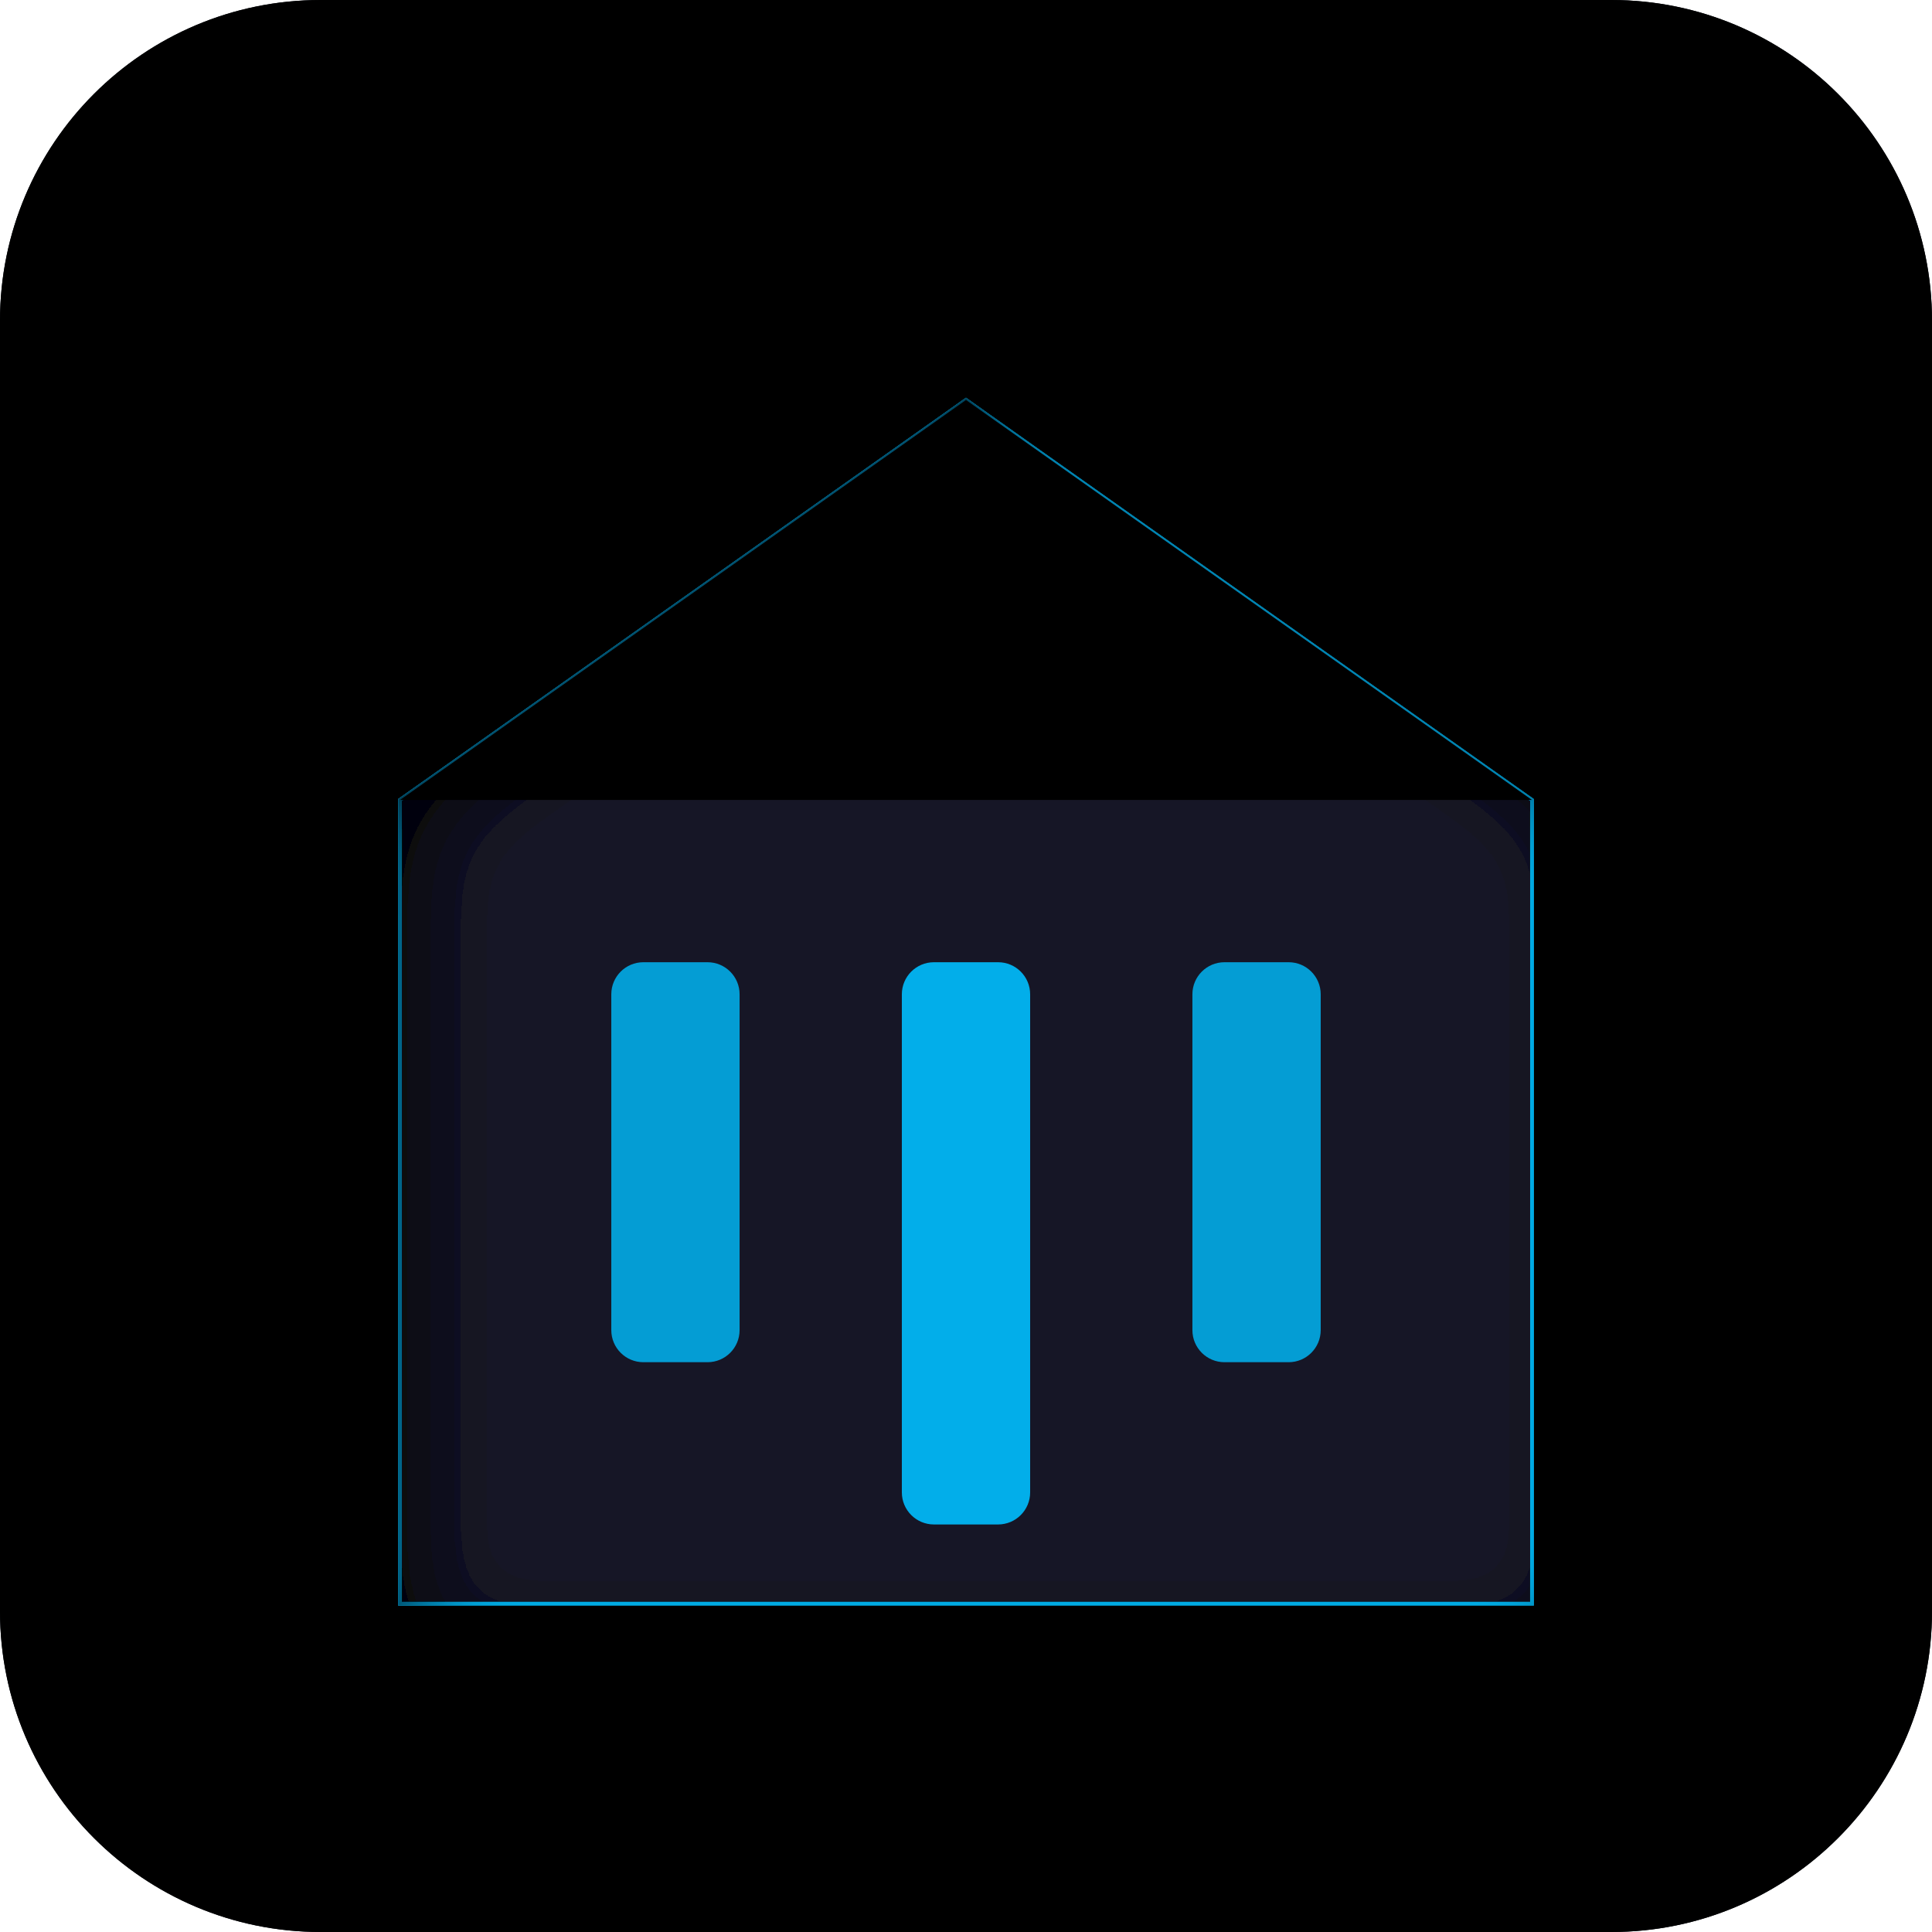
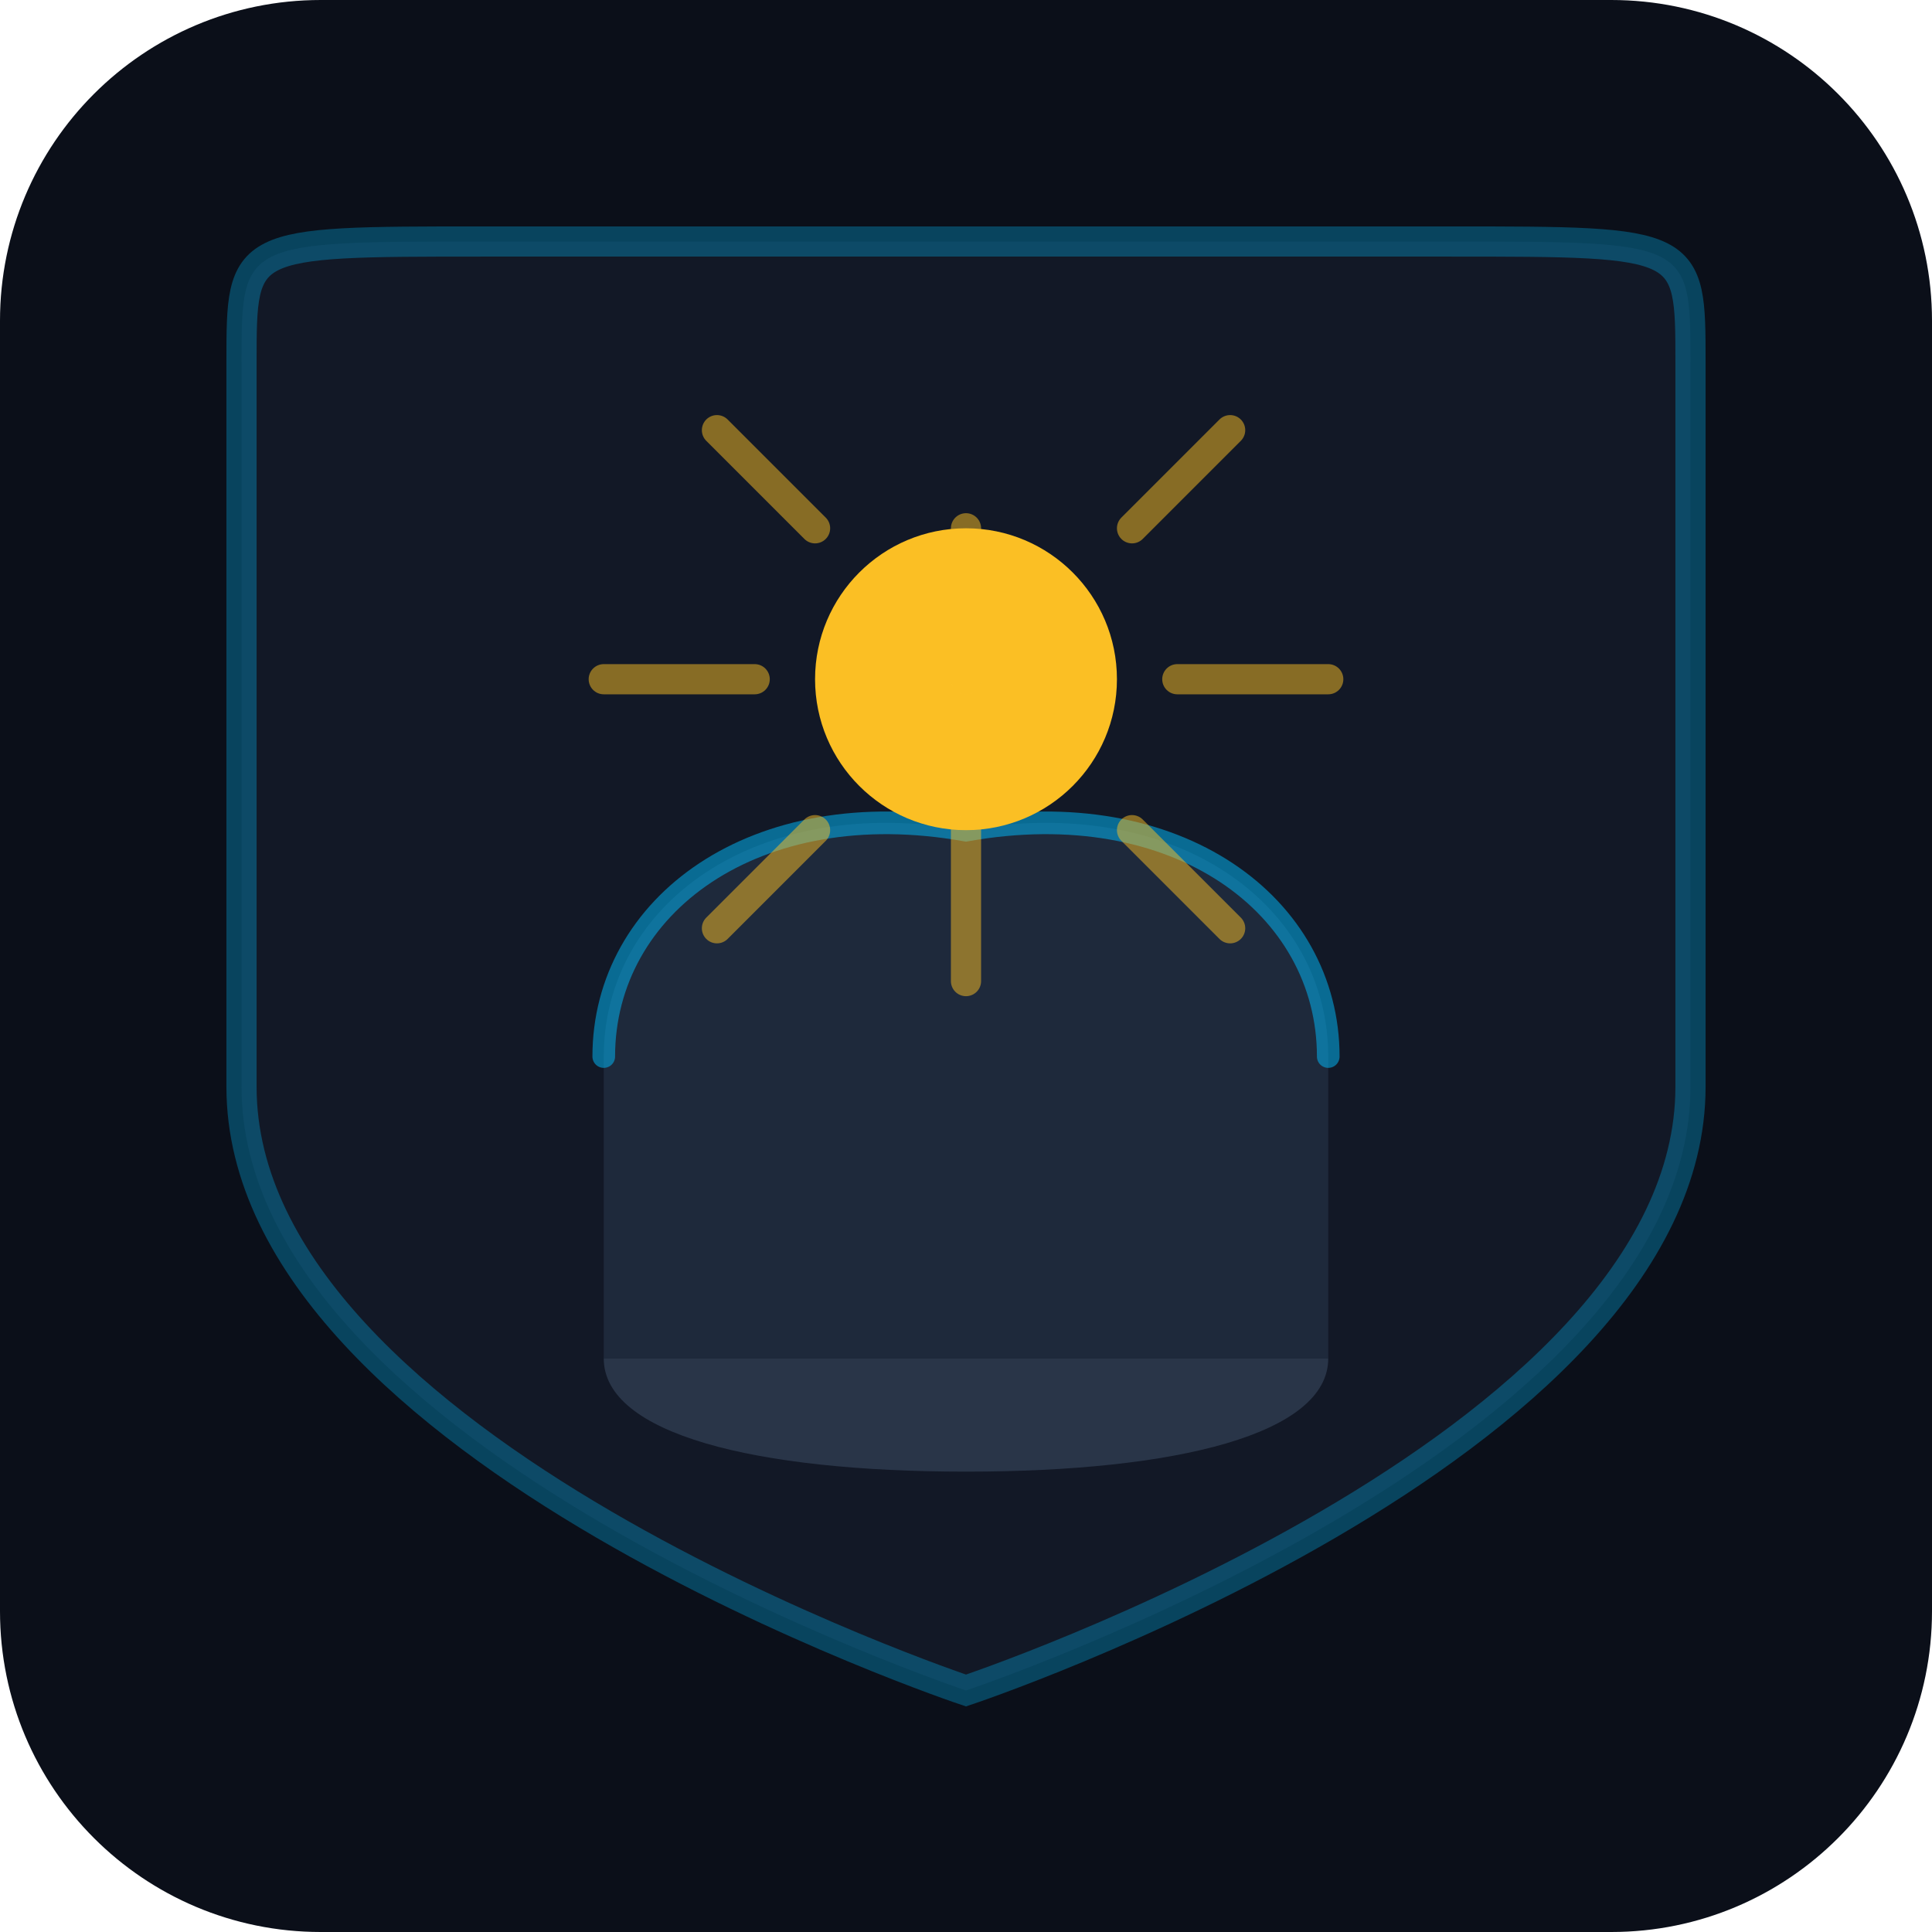
- <svg xmlns="http://www.w3.org/2000/svg" viewBox="0 0 512 512" fill="none">
-   <defs>
-     <linearGradient id="glow" x1="0" y1="1" x2="1" y2="0">
-       <stop offset="0%" stopColor="#00BFFF" stopOpacity=".8" />
-       <stop offset="100%" stopColor="#00BFFF" stopOpacity=".3" />
-     </linearGradient>
-     <filter id="inner-shadow" x="-20%" y="-20%" width="140%" height="140%">
-       <feGaussianBlur in="SourceAlpha" stdDeviation="12" result="blur" />
-       <feOffset dx="8.5" dy="8.5" />
-       <feComposite in2="SourceAlpha" operator="arithmetic" k2="-1" k3="1" result="shadowDiff" />
-       <feFlood floodColor="#000" floodOpacity=".3" />
-       <feComposite in2="shadowDiff" operator="in" />
-       <feComposite in2="SourceGraphic" operator="over" />
-     </filter>
-   </defs>
+ <svg xmlns="http://www.w3.org/2000/svg" width="512" height="512" viewBox="0 0 512 512" fill="none">
  <rect width="512" height="512" rx="85" fill="#0B0F19" />
-   <rect width="512" height="512" rx="85" fill="url(#glow)" fillOpacity=".1" />
-   <g filter="url(#inner-shadow)">
-     <path d="M106 425 L106 212 L256 106 L406 212 L406 425 Z" fill="#121826" stroke="#00BFFF" strokeWidth="6.3" strokeOpacity=".2" />
-   </g>
-   <rect x="162" y="255" width="34" height="106" fill="#00BFFF" rx="8.5" opacity=".8">
-     <animate attributeName="opacity" values="0.6;1;0.6" dur="3s" repeatCount="indefinite" />
-   </rect>
-   <rect x="239" y="255" width="34" height="149" fill="#00BFFF" rx="8.5" opacity=".9">
-     <animate attributeName="opacity" values="0.7;1;0.7" dur="3s" repeatCount="indefinite" begin="0.5s" />
-   </rect>
-   <rect x="316" y="255" width="34" height="106" fill="#00BFFF" rx="8.5" opacity=".8">
-     <animate attributeName="opacity" values="0.6;1;0.6" dur="3s" repeatCount="indefinite" begin="1s" />
-   </rect>
-   <path d="M256 106 L406 212 L106 212 Z" fill="url(#glow)" fillOpacity=".5" />
+   <path d="M64 96 C64 64 64 64 128 64 H384 C448 64 448 64 448 96 V288 C448 384 256 448 256 448 S64 384 64 288 V96 Z" fill="#121826" stroke="#00BFFF" stroke-opacity="0.3" stroke-width="8" />
+   <path d="M256 220 C200 210 160 240 160 280 V360 H256 V220 Z" fill="#1E293B" />
+   <path d="M256 220 C312 210 352 240 352 280 V360 H256 V220 Z" fill="#1E293B" />
+   <path d="M160 360 C160 380 200 390 256 390 C312 390 352 380 352 360 H160 Z" fill="#293548" />
+   <path d="M160 280 C160 240 200 210 256 220 C312 210 352 240 352 280" stroke="#00BFFF" stroke-opacity="0.5" stroke-width="6" stroke-linecap="round" />
+   <circle cx="256" cy="180" r="40" fill="#FBBF24" />
+   <path d="M256 180 L256 140 M256 220 L256 260 M200 180 L160 180 M312 180 L352 180 M216 140 L190 114 M300 140 L326 114 M216 220 L190 246 M300 220 L326 246" stroke="#FBBF24" stroke-width="8" stroke-linecap="round" opacity="0.5" />
</svg>
